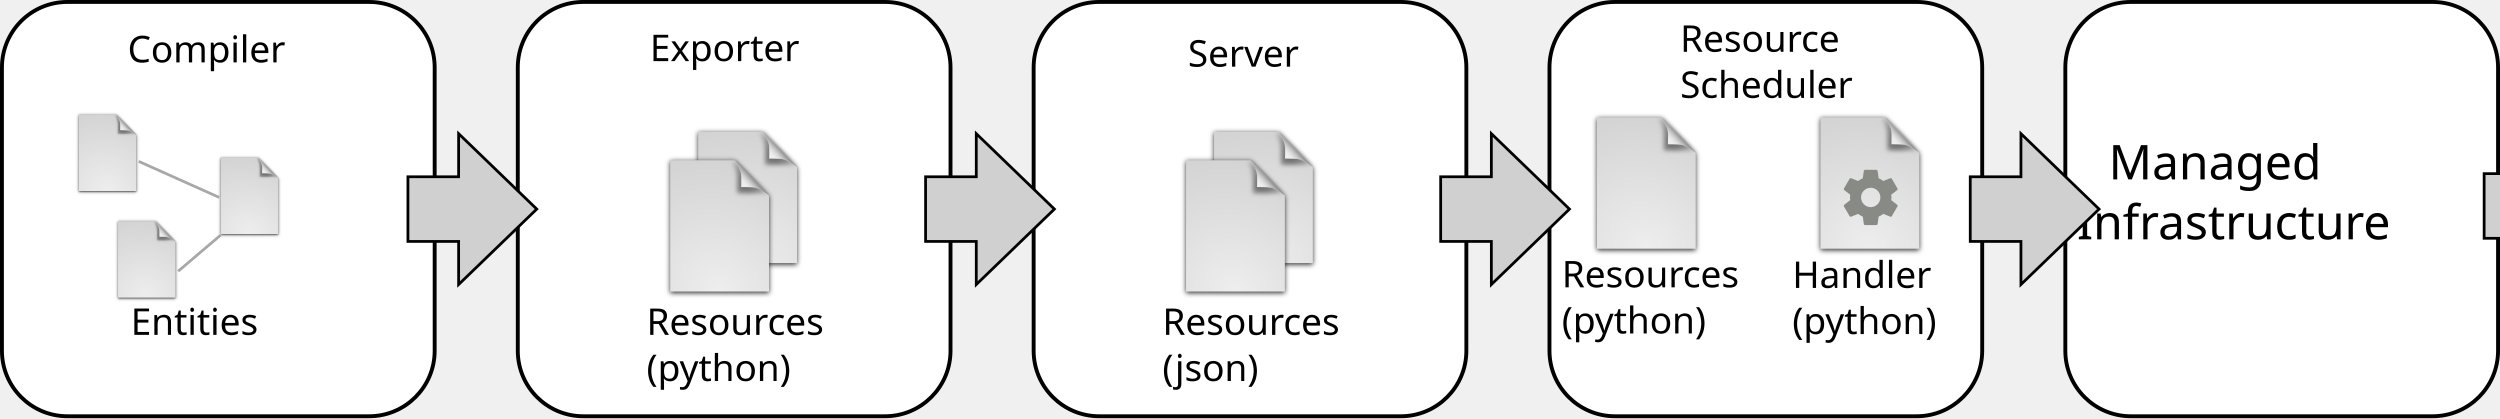
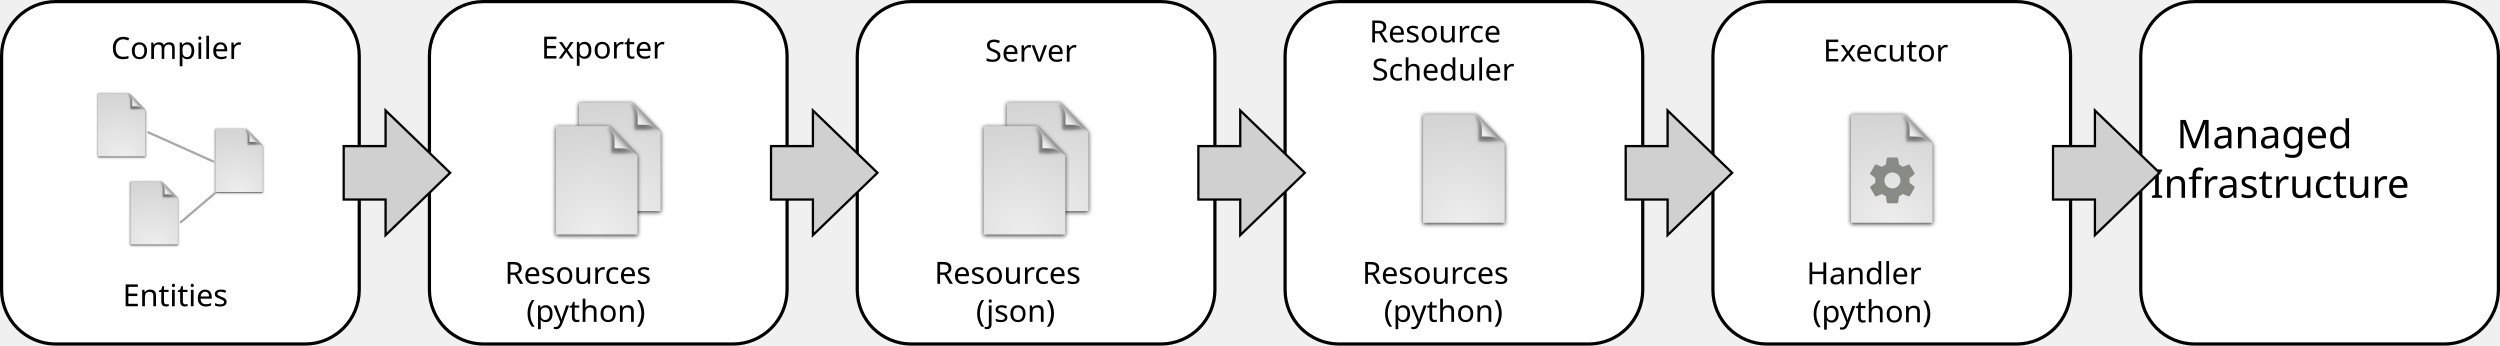
- <svg xmlns="http://www.w3.org/2000/svg" xmlns:xlink="http://www.w3.org/1999/xlink" width="239.2mm" height="40.013mm" viewBox="0 0 239.2 40.013" version="1.1" id="svg8">
-   <defs id="defs2">
-     <filter color-interpolation-filters="sRGB" id="7">
-       <feGaussianBlur stdDeviation="2.586" id="a" />
-     </filter>
-     <radialGradient cx="81.79" cy="100.32" r="44.42" id="8" xlink:href="#3" gradientUnits="userSpaceOnUse" gradientTransform="matrix(2.002605,-1.597031,1.777333,2.228695,-279.2355,23.70383)" />
+ <svg xmlns="http://www.w3.org/2000/svg" xmlns:xlink="http://www.w3.org/1999/xlink" width="288.076mm" height="39.827mm" viewBox="0 0 288.076 39.827" version="1.1" id="svg1610">
+   <defs id="defs1607">
+     <filter color-interpolation-filters="sRGB" id="7-7-1" x="-0.07" y="-0.053" width="1.14" height="1.105">
+       <feGaussianBlur stdDeviation="2.586" id="a-5-8" />
+     </filter>
+     <radialGradient cx="81.79" cy="100.32" r="44.42" id="8-3-7" xlink:href="#3" gradientUnits="userSpaceOnUse" gradientTransform="matrix(2.002605,-1.597031,1.777333,2.228695,-279.2355,23.70383)" />
    <linearGradient id="3">
      <stop id="T" stop-color="#eee" />
      <stop id="U" offset="1" stop-color="#d2d2d2" />
    </linearGradient>
-     <radialGradient cx="89.51" cy="22.254" r="18.279" id="9" xlink:href="#4" gradientUnits="userSpaceOnUse" gradientTransform="matrix(1,0,0,0.9746789,0,0.4391072)" />
+     <radialGradient cx="89.51" cy="22.254" r="18.279" id="9-2-0" xlink:href="#4" gradientUnits="userSpaceOnUse" gradientTransform="matrix(1,0,0,0.9746789,0,0.4391072)" />
    <linearGradient id="4">
      <stop id="V" />
      <stop id="W" offset="1" stop-opacity="0.536" />
    </linearGradient>
-     <filter x="-0.147" y="-0.145" width="1.294" height="1.29" color-interpolation-filters="sRGB" id="6">
-       <feGaussianBlur stdDeviation="1.819" id="Z" />
-     </filter>
-     <linearGradient x1="98.33" y1="14.793" x2="86.82" y2="25.1" id="A" xlink:href="#5" gradientUnits="userSpaceOnUse" gradientTransform="matrix(0.9671488,0,0,0.9671488,0.4562212,-0.08680339)" />
+     <filter x="-0.145" y="-0.17" width="1.29" height="1.341" color-interpolation-filters="sRGB" id="6-2-7">
+       <feGaussianBlur stdDeviation="1.819" id="Z-7-5" />
+     </filter>
+     <linearGradient xlink:href="#5" id="linearGradient1894" gradientUnits="userSpaceOnUse" gradientTransform="matrix(0.9671488,0,0,0.9671488,0.4562212,-0.08680339)" x1="98.33" y1="14.793" x2="86.82" y2="25.1" />
    <linearGradient id="5">
      <stop id="X" />
      <stop id="Y" offset="1" stop-color="#ddd" stop-opacity="0" />
    </linearGradient>
+     <filter color-interpolation-filters="sRGB" id="7-2" x="-0.07" y="-0.053" width="1.14" height="1.105">
+       <feGaussianBlur stdDeviation="2.586" id="a-8" />
+     </filter>
+     <radialGradient cx="81.79" cy="100.32" r="44.42" id="8-9" xlink:href="#3" gradientUnits="userSpaceOnUse" gradientTransform="matrix(2.002605,-1.597031,1.777333,2.228695,-279.2355,23.70383)" />
+     <radialGradient cx="89.51" cy="22.254" r="18.279" id="9-7" xlink:href="#4" gradientUnits="userSpaceOnUse" gradientTransform="matrix(1,0,0,0.9746789,0,0.4391072)" />
+     <filter x="-0.145" y="-0.17" width="1.29" height="1.341" color-interpolation-filters="sRGB" id="6-3">
+       <feGaussianBlur stdDeviation="1.819" id="Z-6" />
+     </filter>
+     <filter color-interpolation-filters="sRGB" id="7-7-1-6" x="-0.07" y="-0.053" width="1.14" height="1.105">
+       <feGaussianBlur stdDeviation="2.586" id="a-5-8-1" />
+     </filter>
+     <radialGradient cx="81.79" cy="100.32" r="44.42" id="8-3-7-5" xlink:href="#3" gradientUnits="userSpaceOnUse" gradientTransform="matrix(2.002605,-1.597031,1.777333,2.228695,-279.2355,23.70383)" />
+     <radialGradient cx="89.51" cy="22.254" r="18.279" id="9-2-0-7" xlink:href="#4" gradientUnits="userSpaceOnUse" gradientTransform="matrix(1,0,0,0.9746789,0,0.4391072)" />
+     <filter x="-0.145" y="-0.17" width="1.29" height="1.341" color-interpolation-filters="sRGB" id="6-2-7-6">
+       <feGaussianBlur stdDeviation="1.819" id="Z-7-5-9" />
+     </filter>
+     <filter color-interpolation-filters="sRGB" id="7-2-4" x="-0.07" y="-0.053" width="1.14" height="1.105">
+       <feGaussianBlur stdDeviation="2.586" id="a-8-5" />
+     </filter>
+     <radialGradient cx="81.79" cy="100.32" r="44.42" id="8-9-2" xlink:href="#3" gradientUnits="userSpaceOnUse" gradientTransform="matrix(2.002605,-1.597031,1.777333,2.228695,-279.2355,23.70383)" />
+     <radialGradient cx="89.51" cy="22.254" r="18.279" id="9-7-5" xlink:href="#4" gradientUnits="userSpaceOnUse" gradientTransform="matrix(1,0,0,0.9746789,0,0.4391072)" />
+     <filter x="-0.145" y="-0.17" width="1.29" height="1.341" color-interpolation-filters="sRGB" id="6-3-4">
+       <feGaussianBlur stdDeviation="1.819" id="Z-6-7" />
+     </filter>
    <filter color-interpolation-filters="sRGB" id="7-7" x="-0.07" y="-0.053" width="1.14" height="1.105">
      <feGaussianBlur stdDeviation="2.586" id="a-5" />
    </filter>
    <radialGradient cx="81.79" cy="100.32" r="44.42" id="8-3" xlink:href="#3" gradientUnits="userSpaceOnUse" gradientTransform="matrix(2.002605,-1.597031,1.777333,2.228695,-279.2355,23.70383)" />
    <radialGradient cx="89.51" cy="22.254" r="18.279" id="9-2" xlink:href="#4" gradientUnits="userSpaceOnUse" gradientTransform="matrix(1,0,0,0.9746789,0,0.4391072)" />
    <filter x="-0.145" y="-0.17" width="1.29" height="1.341" color-interpolation-filters="sRGB" id="6-2">
      <feGaussianBlur stdDeviation="1.819" id="Z-7" />
    </filter>
-     <linearGradient xlink:href="#5" id="linearGradient1734" gradientUnits="userSpaceOnUse" gradientTransform="matrix(0.9671488,0,0,0.9671488,0.4562212,-0.08680339)" x1="98.33" y1="14.793" x2="86.82" y2="25.1" />
-     <filter color-interpolation-filters="sRGB" id="7-7-1" x="-0.07" y="-0.053" width="1.14" height="1.105">
-       <feGaussianBlur stdDeviation="2.586" id="a-5-8" />
-     </filter>
-     <radialGradient cx="81.79" cy="100.32" r="44.42" id="8-3-7" xlink:href="#3" gradientUnits="userSpaceOnUse" gradientTransform="matrix(2.002605,-1.597031,1.777333,2.228695,-279.2355,23.70383)" />
-     <radialGradient cx="89.51" cy="22.254" r="18.279" id="9-2-0" xlink:href="#4" gradientUnits="userSpaceOnUse" gradientTransform="matrix(1,0,0,0.9746789,0,0.4391072)" />
-     <filter x="-0.145" y="-0.17" width="1.29" height="1.341" color-interpolation-filters="sRGB" id="6-2-7">
-       <feGaussianBlur stdDeviation="1.819" id="Z-7-5" />
-     </filter>
-     <filter color-interpolation-filters="sRGB" id="7-2" x="-0.07" y="-0.053" width="1.14" height="1.105">
-       <feGaussianBlur stdDeviation="2.586" id="a-8" />
-     </filter>
-     <radialGradient cx="81.79" cy="100.32" r="44.42" id="8-9" xlink:href="#3" gradientUnits="userSpaceOnUse" gradientTransform="matrix(2.002605,-1.597031,1.777333,2.228695,-279.2355,23.70383)" />
-     <radialGradient cx="89.51" cy="22.254" r="18.279" id="9-7" xlink:href="#4" gradientUnits="userSpaceOnUse" gradientTransform="matrix(1,0,0,0.9746789,0,0.4391072)" />
-     <filter x="-0.145" y="-0.17" width="1.29" height="1.341" color-interpolation-filters="sRGB" id="6-3">
-       <feGaussianBlur stdDeviation="1.819" id="Z-6" />
-     </filter>
-     <linearGradient xlink:href="#5" id="linearGradient1894" gradientUnits="userSpaceOnUse" gradientTransform="matrix(0.9671488,0,0,0.9671488,0.4562212,-0.08680339)" x1="98.33" y1="14.793" x2="86.82" y2="25.1" />
-     <linearGradient xlink:href="#5" id="linearGradient1896" gradientUnits="userSpaceOnUse" gradientTransform="matrix(0.9671488,0,0,0.9671488,0.4562212,-0.08680339)" x1="98.33" y1="14.793" x2="86.82" y2="25.1" />
-     <filter color-interpolation-filters="sRGB" id="7-7-1-6" x="-0.07" y="-0.053" width="1.14" height="1.105">
-       <feGaussianBlur stdDeviation="2.586" id="a-5-8-1" />
-     </filter>
-     <radialGradient cx="81.79" cy="100.32" r="44.42" id="8-3-7-5" xlink:href="#3" gradientUnits="userSpaceOnUse" gradientTransform="matrix(2.002605,-1.597031,1.777333,2.228695,-279.2355,23.70383)" />
-     <radialGradient cx="89.51" cy="22.254" r="18.279" id="9-2-0-7" xlink:href="#4" gradientUnits="userSpaceOnUse" gradientTransform="matrix(1,0,0,0.9746789,0,0.4391072)" />
-     <filter x="-0.145" y="-0.17" width="1.29" height="1.341" color-interpolation-filters="sRGB" id="6-2-7-6">
-       <feGaussianBlur stdDeviation="1.819" id="Z-7-5-9" />
-     </filter>
-     <filter color-interpolation-filters="sRGB" id="7-2-4" x="-0.07" y="-0.053" width="1.14" height="1.105">
-       <feGaussianBlur stdDeviation="2.586" id="a-8-5" />
-     </filter>
-     <radialGradient cx="81.79" cy="100.32" r="44.42" id="8-9-2" xlink:href="#3" gradientUnits="userSpaceOnUse" gradientTransform="matrix(2.002605,-1.597031,1.777333,2.228695,-279.2355,23.70383)" />
-     <radialGradient cx="89.51" cy="22.254" r="18.279" id="9-7-5" xlink:href="#4" gradientUnits="userSpaceOnUse" gradientTransform="matrix(1,0,0,0.9746789,0,0.4391072)" />
-     <filter x="-0.145" y="-0.17" width="1.29" height="1.341" color-interpolation-filters="sRGB" id="6-3-4">
-       <feGaussianBlur stdDeviation="1.819" id="Z-6-7" />
-     </filter>
-     <linearGradient xlink:href="#5" id="linearGradient2072" gradientUnits="userSpaceOnUse" gradientTransform="matrix(0.9671488,0,0,0.9671488,0.4562212,-0.08680339)" x1="98.33" y1="14.793" x2="86.82" y2="25.1" />
-     <linearGradient xlink:href="#5" id="linearGradient2074" gradientUnits="userSpaceOnUse" gradientTransform="matrix(0.9671488,0,0,0.9671488,0.4562212,-0.08680339)" x1="98.33" y1="14.793" x2="86.82" y2="25.1" />
    <filter color-interpolation-filters="sRGB" id="7-7-9" x="-0.07" y="-0.053" width="1.14" height="1.105">
      <feGaussianBlur stdDeviation="2.586" id="a-5-2" />
    </filter>
    <radialGradient cx="81.79" cy="100.32" r="44.42" id="8-3-6" xlink:href="#3" gradientUnits="userSpaceOnUse" gradientTransform="matrix(2.002605,-1.597031,1.777333,2.228695,-279.2355,23.70383)" />
    <radialGradient cx="89.51" cy="22.254" r="18.279" id="9-2-9" xlink:href="#4" gradientUnits="userSpaceOnUse" gradientTransform="matrix(1,0,0,0.9746789,0,0.4391072)" />
    <filter x="-0.145" y="-0.17" width="1.29" height="1.341" color-interpolation-filters="sRGB" id="6-2-4">
      <feGaussianBlur stdDeviation="1.819" id="Z-7-8" />
    </filter>
    <filter color-interpolation-filters="sRGB" id="7-7-10" x="-0.07" y="-0.053" width="1.14" height="1.105">
      <feGaussianBlur stdDeviation="2.586" id="a-5-6" />
    </filter>
    <radialGradient cx="81.79" cy="100.32" r="44.42" id="8-3-1" xlink:href="#3" gradientUnits="userSpaceOnUse" gradientTransform="matrix(2.002605,-1.597031,1.777333,2.228695,-279.2355,23.70383)" />
    <radialGradient cx="89.51" cy="22.254" r="18.279" id="9-2-4" xlink:href="#4" gradientUnits="userSpaceOnUse" gradientTransform="matrix(1,0,0,0.9746789,0,0.4391072)" />
    <filter x="-0.145" y="-0.17" width="1.29" height="1.341" color-interpolation-filters="sRGB" id="6-2-9">
      <feGaussianBlur stdDeviation="1.819" id="Z-7-1" />
    </filter>
-     <linearGradient xlink:href="#5" id="linearGradient2212" gradientUnits="userSpaceOnUse" gradientTransform="matrix(0.9671488,0,0,0.9671488,0.4562212,-0.08680339)" x1="98.33" y1="14.793" x2="86.82" y2="25.1" />
    <filter color-interpolation-filters="sRGB" id="7-2-4-6" x="-0.07" y="-0.053" width="1.14" height="1.105">
      <feGaussianBlur stdDeviation="2.586" id="a-8-5-5" />
    </filter>
    <radialGradient cx="81.79" cy="100.32" r="44.42" id="8-9-2-6" xlink:href="#3" gradientUnits="userSpaceOnUse" gradientTransform="matrix(2.002605,-1.597031,1.777333,2.228695,-279.2355,23.70383)" />
    <radialGradient cx="89.51" cy="22.254" r="18.279" id="9-7-5-4" xlink:href="#4" gradientUnits="userSpaceOnUse" gradientTransform="matrix(1,0,0,0.9746789,0,0.4391072)" />
    <filter x="-0.145" y="-0.17" width="1.29" height="1.341" color-interpolation-filters="sRGB" id="6-3-4-2">
      <feGaussianBlur stdDeviation="1.819" id="Z-6-7-9" />
    </filter>
-     <linearGradient xlink:href="#5" id="linearGradient2340" gradientUnits="userSpaceOnUse" gradientTransform="matrix(0.9671488,0,0,0.9671488,0.4562212,-0.08680339)" x1="98.33" y1="14.793" x2="86.82" y2="25.1" />
    <filter color-interpolation-filters="sRGB" id="7-2-4-6-5" x="-0.07" y="-0.053" width="1.14" height="1.105">
      <feGaussianBlur stdDeviation="2.586" id="a-8-5-5-6" />
    </filter>
    <radialGradient cx="81.79" cy="100.32" r="44.42" id="8-9-2-6-1" xlink:href="#3" gradientUnits="userSpaceOnUse" gradientTransform="matrix(2.002605,-1.597031,1.777333,2.228695,-279.2355,23.70383)" />
    <radialGradient cx="89.51" cy="22.254" r="18.279" id="9-7-5-4-9" xlink:href="#4" gradientUnits="userSpaceOnUse" gradientTransform="matrix(1,0,0,0.9746789,0,0.4391072)" />
    <filter x="-0.145" y="-0.17" width="1.29" height="1.341" color-interpolation-filters="sRGB" id="6-3-4-2-8">
      <feGaussianBlur stdDeviation="1.819" id="Z-6-7-9-1" />
    </filter>
-     <linearGradient xlink:href="#5" id="linearGradient2454" gradientUnits="userSpaceOnUse" gradientTransform="matrix(0.9671488,0,0,0.9671488,0.4562212,-0.08680339)" x1="98.33" y1="14.793" x2="86.82" y2="25.1" />
+     <linearGradient xlink:href="#5" id="linearGradient2284" gradientUnits="userSpaceOnUse" gradientTransform="matrix(0.9671488,0,0,0.9671488,0.4562212,-0.08680339)" x1="98.33" y1="14.793" x2="86.82" y2="25.1" />
+     <linearGradient xlink:href="#5" id="linearGradient2286" gradientUnits="userSpaceOnUse" gradientTransform="matrix(0.9671488,0,0,0.9671488,0.4562212,-0.08680339)" x1="98.33" y1="14.793" x2="86.82" y2="25.1" />
+     <linearGradient xlink:href="#5" id="linearGradient2288" gradientUnits="userSpaceOnUse" gradientTransform="matrix(0.9671488,0,0,0.9671488,0.4562212,-0.08680339)" x1="98.33" y1="14.793" x2="86.82" y2="25.1" />
+     <linearGradient xlink:href="#5" id="linearGradient2290" gradientUnits="userSpaceOnUse" gradientTransform="matrix(0.9671488,0,0,0.9671488,0.4562212,-0.08680339)" x1="98.33" y1="14.793" x2="86.82" y2="25.1" />
+     <linearGradient xlink:href="#5" id="linearGradient2292" gradientUnits="userSpaceOnUse" gradientTransform="matrix(0.9671488,0,0,0.9671488,0.4562212,-0.08680339)" x1="98.33" y1="14.793" x2="86.82" y2="25.1" />
+     <linearGradient xlink:href="#5" id="linearGradient2294" gradientUnits="userSpaceOnUse" gradientTransform="matrix(0.9671488,0,0,0.9671488,0.4562212,-0.08680339)" x1="98.33" y1="14.793" x2="86.82" y2="25.1" />
+     <linearGradient xlink:href="#5" id="linearGradient2296" gradientUnits="userSpaceOnUse" gradientTransform="matrix(0.9671488,0,0,0.9671488,0.4562212,-0.08680339)" x1="98.33" y1="14.793" x2="86.82" y2="25.1" />
+     <linearGradient xlink:href="#5" id="linearGradient2298" gradientUnits="userSpaceOnUse" gradientTransform="matrix(0.9671488,0,0,0.9671488,0.4562212,-0.08680339)" x1="98.33" y1="14.793" x2="86.82" y2="25.1" />
  </defs>
-   <g id="layer1" transform="translate(-14.94629,-47.05059)">
-     <g id="g2561" transform="translate(0.1530914,-0.3924408)">
-       <rect style="fill:#ffffff;stroke:#000000;stroke-width:0.372;stroke-miterlimit:3.8" id="rect835-1" width="41.403" height="39.641" x="64.335" y="47.629" ry="6.265" />
-       <g transform="matrix(0.1100408,0,0,0.1100408,79.40706,59.77427)" id="1-3-2">
+   <g id="layer1" transform="translate(42.3737,-150.6614)">
+     <rect style="fill:#ffffff;stroke:#000000;stroke-width:0.37;stroke-miterlimit:3.8" id="rect835-1" width="41.211" height="39.457" x="7.11" y="150.846" ry="6.236" />
+     <text xml:space="preserve" style="font-style:normal;font-weight:normal;font-size:3.511px;line-height:1.25;font-family:sans-serif;letter-spacing:0px;word-spacing:0px;fill:#000000;fill-opacity:1;stroke:none;stroke-width:0.263" x="19.994" y="157.4" id="text839-7">
+       <tspan id="tspan837-8" x="19.994" y="157.4" style="stroke-width:0.263">Exporter</tspan>
+     </text>
+     <g id="g15186" transform="translate(0.05054513,-0.7337224)">
+       <g transform="matrix(0.1095304,0,0,0.1095304,22.11222,162.9355)" id="1-3-2">
        <path d="M 20.094,4.119 V 122.118 H 108.938 V 35.962 l -0.594,-0.625 c 0.21,0.144 0.417,0.302 0.625,0.438 L 78.094,4.15 c 0.057,0.08 0.1,0.17 0.156,0.25 L 78,4.119 Z" transform="matrix(0.9671488,0,0,0.9712615,0.4562212,-0.6145683)" id="J-6-9" opacity="0.809" filter="url(#7)" style="filter:url(#7-7-1)" />
        <path d="M 19.89,2.543 V 116.666 H 105.815 V 33.34 L 75.894,2.543 Z" id="K-0-3" fill="url(#8)" style="fill:url(#8-3-7)" />
        <path d="m 81.698,28.31 0.135,-8.351 C 81.901,13.359 80.956,8.411 77.786,3.947 L 80.362,3.916 107.863,29.531 c -4.068,-2.645 -9.621,-0.791 -16.862,-1.026 z" transform="matrix(1.016085,0,0,1.112241,-4.924697,-0.3452414)" id="L-6-1" opacity="0.505" fill="url(#9)" filter="url(#6)" style="fill:url(#9-2-0);filter:url(#6-2-7)" />
        <path d="m 81.616,25.812 0.131,-8.077 C 81.812,11.353 79.055,6.899 75.989,2.582 L 105.856,33.17 c -3.934,-2.558 -8.24,-6.943 -15.243,-7.169 z" id="M-2-9" fill="#eeeeee" />
-         <path d="m 81.616,25.812 0.131,-8.077 C 81.812,11.353 79.055,6.899 75.989,2.582 L 105.856,33.17 c -3.934,-2.558 -8.24,-6.943 -15.243,-7.169 z" id="N-6-4" fill="url(#A)" style="fill:url(#linearGradient1894)" />
-       </g>
-       <text xml:space="preserve" style="font-style:normal;font-weight:normal;font-size:3.528px;line-height:1.25;font-family:sans-serif;letter-spacing:0px;word-spacing:0px;fill:#000000;fill-opacity:1;stroke:none;stroke-width:0.265" x="76.978" y="53.288" id="text839-7">
-         <tspan id="tspan837-8" x="76.978" y="53.288" style="stroke-width:0.265">Exporter</tspan>
-       </text>
-       <g transform="matrix(0.1100408,0,0,0.1100408,76.72898,62.49632)" id="1-4">
+         <path d="m 81.616,25.812 0.131,-8.077 C 81.812,11.353 79.055,6.899 75.989,2.582 L 105.856,33.17 c -3.934,-2.558 -8.24,-6.943 -15.243,-7.169 z" id="N-6-4" fill="url(#A)" style="fill:url(#linearGradient2284)" />
+       </g>
+       <g transform="matrix(0.1095304,0,0,0.1095304,19.44657,165.6449)" id="1-4">
        <path d="M 20.094,4.119 V 122.118 H 108.938 V 35.962 l -0.594,-0.625 c 0.21,0.144 0.417,0.302 0.625,0.438 L 78.094,4.15 c 0.057,0.08 0.1,0.17 0.156,0.25 L 78,4.119 Z" transform="matrix(0.9671488,0,0,0.9712615,0.4562212,-0.6145683)" id="J-5" opacity="0.809" filter="url(#7)" style="filter:url(#7-2)" />
        <path d="M 19.89,2.543 V 116.666 H 105.815 V 33.34 L 75.894,2.543 Z" id="K-03" fill="url(#8)" style="fill:url(#8-9)" />
        <path d="m 81.698,28.31 0.135,-8.351 C 81.901,13.359 80.956,8.411 77.786,3.947 L 80.362,3.916 107.863,29.531 c -4.068,-2.645 -9.621,-0.791 -16.862,-1.026 z" transform="matrix(1.016085,0,0,1.112241,-4.924697,-0.3452414)" id="L-61" opacity="0.505" fill="url(#9)" filter="url(#6)" style="fill:url(#9-7);filter:url(#6-3)" />
        <path d="m 81.616,25.812 0.131,-8.077 C 81.812,11.353 79.055,6.899 75.989,2.582 L 105.856,33.17 c -3.934,-2.558 -8.24,-6.943 -15.243,-7.169 z" id="M-0" fill="#eeeeee" />
-         <path d="m 81.616,25.812 0.131,-8.077 C 81.812,11.353 79.055,6.899 75.989,2.582 L 105.856,33.17 c -3.934,-2.558 -8.24,-6.943 -15.243,-7.169 z" id="N-63" fill="url(#A)" style="fill:url(#linearGradient1896)" />
-       </g>
-       <text xml:space="preserve" style="font-style:normal;font-weight:normal;font-size:3.528px;line-height:1.25;font-family:sans-serif;letter-spacing:0px;word-spacing:0px;fill:#000000;fill-opacity:1;stroke:none;stroke-width:0.265" x="76.661" y="79.486" id="text839-3-2">
-         <tspan id="tspan837-6-0" x="76.661" y="79.486" style="stroke-width:0.265">Resources</tspan>
-         <tspan x="76.661" y="83.896" style="stroke-width:0.265" id="tspan1915">(python)</tspan>
-       </text>
-     </g>
-     <g id="g2581" transform="translate(-0.04041258,0.1545906)">
-       <rect style="fill:#ffffff;stroke:#000000;stroke-width:0.372;stroke-miterlimit:3.8" id="rect835-1-4" width="41.403" height="39.641" x="113.885" y="47.082" ry="6.265" />
-       <g transform="matrix(0.1100408,0,0,0.1100408,128.9567,59.22724)" id="1-3-2-4">
+         <path d="m 81.616,25.812 0.131,-8.077 C 81.812,11.353 79.055,6.899 75.989,2.582 L 105.856,33.17 c -3.934,-2.558 -8.24,-6.943 -15.243,-7.169 z" id="N-63" fill="url(#A)" style="fill:url(#linearGradient2286)" />
+       </g>
+     </g>
+     <text xml:space="preserve" style="font-style:normal;font-weight:normal;font-size:3.511px;line-height:1.25;font-family:sans-serif;text-align:center;letter-spacing:0px;word-spacing:0px;text-anchor:middle;fill:#000000;fill-opacity:1;stroke:none;stroke-width:0.263" x="27.414" y="183.361" id="text839-3-2">
+       <tspan id="tspan837-6-0" x="27.414" y="183.361" style="text-align:center;text-anchor:middle;stroke-width:0.263">Resources</tspan>
+       <tspan x="27.414" y="187.75" style="text-align:center;text-anchor:middle;stroke-width:0.263" id="tspan1915">(python)</tspan>
+     </text>
+     <rect style="fill:#ffffff;stroke:#000000;stroke-width:0.37;stroke-miterlimit:3.8" id="rect835-1-4" width="41.211" height="39.457" x="56.409" y="150.846" ry="6.236" />
+     <text xml:space="preserve" style="font-style:normal;font-weight:normal;font-size:3.511px;line-height:1.25;font-family:sans-serif;letter-spacing:0px;word-spacing:0px;fill:#000000;fill-opacity:1;stroke:none;stroke-width:0.263" x="71.142" y="157.763" id="text839-7-8">
+       <tspan id="tspan837-8-8" x="71.142" y="157.763" style="stroke-width:0.263">Server</tspan>
+     </text>
+     <g id="g15200" transform="translate(0.05054445,-0.7337224)">
+       <g transform="matrix(0.1095304,0,0,0.1095304,71.41123,162.9355)" id="1-3-2-4">
        <path d="M 20.094,4.119 V 122.118 H 108.938 V 35.962 l -0.594,-0.625 c 0.21,0.144 0.417,0.302 0.625,0.438 L 78.094,4.15 c 0.057,0.08 0.1,0.17 0.156,0.25 L 78,4.119 Z" transform="matrix(0.9671488,0,0,0.9712615,0.4562212,-0.6145683)" id="J-6-9-3" opacity="0.809" filter="url(#7)" style="filter:url(#7-7-1-6)" />
        <path d="M 19.89,2.543 V 116.666 H 105.815 V 33.34 L 75.894,2.543 Z" id="K-0-3-0" fill="url(#8)" style="fill:url(#8-3-7-5)" />
        <path d="m 81.698,28.31 0.135,-8.351 C 81.901,13.359 80.956,8.411 77.786,3.947 L 80.362,3.916 107.863,29.531 c -4.068,-2.645 -9.621,-0.791 -16.862,-1.026 z" transform="matrix(1.016085,0,0,1.112241,-4.924697,-0.3452414)" id="L-6-1-7" opacity="0.505" fill="url(#9)" filter="url(#6)" style="fill:url(#9-2-0-7);filter:url(#6-2-7-6)" />
        <path d="m 81.616,25.812 0.131,-8.077 C 81.812,11.353 79.055,6.899 75.989,2.582 L 105.856,33.17 c -3.934,-2.558 -8.24,-6.943 -15.243,-7.169 z" id="M-2-9-8" fill="#eeeeee" />
-         <path d="m 81.616,25.812 0.131,-8.077 C 81.812,11.353 79.055,6.899 75.989,2.582 L 105.856,33.17 c -3.934,-2.558 -8.24,-6.943 -15.243,-7.169 z" id="N-6-4-6" fill="url(#A)" style="fill:url(#linearGradient2072)" />
-       </g>
-       <text xml:space="preserve" style="font-style:normal;font-weight:normal;font-size:3.528px;line-height:1.25;font-family:sans-serif;letter-spacing:0px;word-spacing:0px;fill:#000000;fill-opacity:1;stroke:none;stroke-width:0.265" x="128.644" y="53.27" id="text839-7-8">
-         <tspan id="tspan837-8-8" x="128.644" y="53.27" style="stroke-width:0.265">Server</tspan>
-       </text>
-       <g transform="matrix(0.1100408,0,0,0.1100408,126.2787,61.9493)" id="1-4-4">
+         <path d="m 81.616,25.812 0.131,-8.077 C 81.812,11.353 79.055,6.899 75.989,2.582 L 105.856,33.17 c -3.934,-2.558 -8.24,-6.943 -15.243,-7.169 z" id="N-6-4-6" fill="url(#A)" style="fill:url(#linearGradient2288)" />
+       </g>
+       <g transform="matrix(0.1095304,0,0,0.1095304,68.74558,165.6449)" id="1-4-4">
        <path d="M 20.094,4.119 V 122.118 H 108.938 V 35.962 l -0.594,-0.625 c 0.21,0.144 0.417,0.302 0.625,0.438 L 78.094,4.15 c 0.057,0.08 0.1,0.17 0.156,0.25 L 78,4.119 Z" transform="matrix(0.9671488,0,0,0.9712615,0.4562212,-0.6145683)" id="J-5-3" opacity="0.809" filter="url(#7)" style="filter:url(#7-2-4)" />
        <path d="M 19.89,2.543 V 116.666 H 105.815 V 33.34 L 75.894,2.543 Z" id="K-03-1" fill="url(#8)" style="fill:url(#8-9-2)" />
        <path d="m 81.698,28.31 0.135,-8.351 C 81.901,13.359 80.956,8.411 77.786,3.947 L 80.362,3.916 107.863,29.531 c -4.068,-2.645 -9.621,-0.791 -16.862,-1.026 z" transform="matrix(1.016085,0,0,1.112241,-4.924697,-0.3452414)" id="L-61-4" opacity="0.505" fill="url(#9)" filter="url(#6)" style="fill:url(#9-7-5);filter:url(#6-3-4)" />
        <path d="m 81.616,25.812 0.131,-8.077 C 81.812,11.353 79.055,6.899 75.989,2.582 L 105.856,33.17 c -3.934,-2.558 -8.24,-6.943 -15.243,-7.169 z" id="M-0-9" fill="#eeeeee" />
-         <path d="m 81.616,25.812 0.131,-8.077 C 81.812,11.353 79.055,6.899 75.989,2.582 L 105.856,33.17 c -3.934,-2.558 -8.24,-6.943 -15.243,-7.169 z" id="N-63-2" fill="url(#A)" style="fill:url(#linearGradient2074)" />
-       </g>
-       <text xml:space="preserve" style="font-style:normal;font-weight:normal;font-size:3.528px;line-height:1.25;font-family:sans-serif;letter-spacing:0px;word-spacing:0px;fill:#000000;fill-opacity:1;stroke:none;stroke-width:0.265" x="126.21" y="78.939" id="text839-3-2-0">
-         <tspan id="tspan837-6-0-6" x="126.21" y="78.939" style="stroke-width:0.265">Resources</tspan>
-         <tspan x="126.21" y="83.349" style="stroke-width:0.265" id="tspan1915-8">(json)</tspan>
-       </text>
-     </g>
-     <g id="g2541" transform="translate(0,-0.7383919)">
-       <rect style="fill:#ffffff;stroke:#000000;stroke-width:0.372;stroke-miterlimit:3.8" id="rect835" width="41.403" height="39.641" x="15.132" y="47.975" ry="6.265" />
-       <g transform="matrix(0.06409717,0,0,0.06409717,21.21138,58.592)" id="1-3">
+         <path d="m 81.616,25.812 0.131,-8.077 C 81.812,11.353 79.055,6.899 75.989,2.582 L 105.856,33.17 c -3.934,-2.558 -8.24,-6.943 -15.243,-7.169 z" id="N-63-2" fill="url(#A)" style="fill:url(#linearGradient2290)" />
+       </g>
+     </g>
+     <text xml:space="preserve" style="font-style:normal;font-weight:normal;font-size:3.511px;line-height:1.25;font-family:sans-serif;letter-spacing:0px;word-spacing:0px;fill:#000000;fill-opacity:1;stroke:none;stroke-width:0.263" x="76.928" y="183.361" id="text839-3-2-0">
+       <tspan id="tspan837-6-0-6" x="76.928" y="183.361" style="text-align:center;text-anchor:middle;stroke-width:0.263">Resources</tspan>
+       <tspan x="76.928" y="187.75" style="text-align:center;text-anchor:middle;stroke-width:0.263" id="tspan1915-8">(json)</tspan>
+     </text>
+     <rect style="fill:#ffffff;stroke:#000000;stroke-width:0.37;stroke-miterlimit:3.8" id="rect835" width="41.211" height="39.457" x="-42.189" y="150.846" ry="6.236" />
+     <text xml:space="preserve" style="font-style:normal;font-weight:normal;font-size:3.511px;line-height:1.25;font-family:sans-serif;letter-spacing:0px;word-spacing:0px;fill:#000000;fill-opacity:1;stroke:none;stroke-width:0.263" x="-29.584" y="157.454" id="text839">
+       <tspan id="tspan837" x="-29.584" y="157.454" style="stroke-width:0.263">Compiler</tspan>
+     </text>
+     <text xml:space="preserve" style="font-style:normal;font-weight:normal;font-size:3.511px;line-height:1.25;font-family:sans-serif;letter-spacing:0px;word-spacing:0px;fill:#000000;fill-opacity:1;stroke:none;stroke-width:0.263" x="-28.239" y="185.95" id="text839-3">
+       <tspan id="tspan837-6" x="-28.239" y="185.95" style="stroke-width:0.263">Entities</tspan>
+     </text>
+     <g id="g15172" transform="translate(3.785237,0.05137083)">
+       <g transform="matrix(0.06379987,0,0,0.06379987,-36.13767,161.2056)" id="1-3">
        <path d="M 20.094,4.119 V 122.118 H 108.938 V 35.962 l -0.594,-0.625 c 0.21,0.144 0.417,0.302 0.625,0.438 L 78.094,4.15 c 0.057,0.08 0.1,0.17 0.156,0.25 L 78,4.119 Z" transform="matrix(0.9671488,0,0,0.9712615,0.4562212,-0.6145683)" id="J-6" opacity="0.809" filter="url(#7)" style="filter:url(#7-7)" />
        <path d="M 19.89,2.543 V 116.666 H 105.815 V 33.34 L 75.894,2.543 Z" id="K-0" fill="url(#8)" style="fill:url(#8-3)" />
        <path d="m 81.698,28.31 0.135,-8.351 C 81.901,13.359 80.956,8.411 77.786,3.947 L 80.362,3.916 107.863,29.531 c -4.068,-2.645 -9.621,-0.791 -16.862,-1.026 z" transform="matrix(1.016085,0,0,1.112241,-4.924697,-0.3452414)" id="L-6" opacity="0.505" fill="url(#9)" filter="url(#6)" style="fill:url(#9-2);filter:url(#6-2)" />
        <path d="m 81.616,25.812 0.131,-8.077 C 81.812,11.353 79.055,6.899 75.989,2.582 L 105.856,33.17 c -3.934,-2.558 -8.24,-6.943 -15.243,-7.169 z" id="M-2" fill="#eeeeee" />
-         <path d="m 81.616,25.812 0.131,-8.077 C 81.812,11.353 79.055,6.899 75.989,2.582 L 105.856,33.17 c -3.934,-2.558 -8.24,-6.943 -15.243,-7.169 z" id="N-6" fill="url(#A)" style="fill:url(#linearGradient1734)" />
-       </g>
-       <text xml:space="preserve" style="font-style:normal;font-weight:normal;font-size:3.528px;line-height:1.25;font-family:sans-serif;letter-spacing:0px;word-spacing:0px;fill:#000000;fill-opacity:1;stroke:none;stroke-width:0.265" x="27.157" y="53.76" id="text839">
-         <tspan id="tspan837" x="27.157" y="53.76" style="stroke-width:0.265">Compiler</tspan>
-       </text>
-       <text xml:space="preserve" style="font-style:normal;font-weight:normal;font-size:3.528px;line-height:1.25;font-family:sans-serif;letter-spacing:0px;word-spacing:0px;fill:#000000;fill-opacity:1;stroke:none;stroke-width:0.265" x="27.458" y="79.832" id="text839-3">
-         <tspan id="tspan837-6" x="27.458" y="79.832" style="stroke-width:0.265">Entities</tspan>
-       </text>
-       <g transform="matrix(0.06409717,0,0,0.06409717,34.79103,62.7128)" id="1-3-7">
+         <path d="m 81.616,25.812 0.131,-8.077 C 81.812,11.353 79.055,6.899 75.989,2.582 L 105.856,33.17 c -3.934,-2.558 -8.24,-6.943 -15.243,-7.169 z" id="N-6" fill="url(#A)" style="fill:url(#linearGradient2292)" />
+       </g>
+       <g transform="matrix(0.06379987,0,0,0.06379987,-22.621,165.3073)" id="1-3-7">
        <path d="M 20.094,4.119 V 122.118 H 108.938 V 35.962 l -0.594,-0.625 c 0.21,0.144 0.417,0.302 0.625,0.438 L 78.094,4.15 c 0.057,0.08 0.1,0.17 0.156,0.25 L 78,4.119 Z" transform="matrix(0.9671488,0,0,0.9712615,0.4562212,-0.6145683)" id="J-6-2" opacity="0.809" filter="url(#7)" style="filter:url(#7-7-9)" />
        <path d="M 19.89,2.543 V 116.666 H 105.815 V 33.34 L 75.894,2.543 Z" id="K-0-7" fill="url(#8)" style="fill:url(#8-3-6)" />
        <path d="m 81.698,28.31 0.135,-8.351 C 81.901,13.359 80.956,8.411 77.786,3.947 L 80.362,3.916 107.863,29.531 c -4.068,-2.645 -9.621,-0.791 -16.862,-1.026 z" transform="matrix(1.016085,0,0,1.112241,-4.924697,-0.3452414)" id="L-6-2" opacity="0.505" fill="url(#9)" filter="url(#6)" style="fill:url(#9-2-9);filter:url(#6-2-4)" />
        <path d="m 81.616,25.812 0.131,-8.077 C 81.812,11.353 79.055,6.899 75.989,2.582 L 105.856,33.17 c -3.934,-2.558 -8.24,-6.943 -15.243,-7.169 z" id="M-2-2" fill="#eeeeee" />
-         <path d="m 81.616,25.812 0.131,-8.077 C 81.812,11.353 79.055,6.899 75.989,2.582 L 105.856,33.17 c -3.934,-2.558 -8.24,-6.943 -15.243,-7.169 z" id="N-6-6" fill="url(#A)" style="fill:url(#A)" />
-       </g>
-       <g transform="matrix(0.06409717,0,0,0.06409717,24.9626,68.78905)" id="1-3-1">
+         <path d="m 81.616,25.812 0.131,-8.077 C 81.812,11.353 79.055,6.899 75.989,2.582 L 105.856,33.17 c -3.934,-2.558 -8.24,-6.943 -15.243,-7.169 z" id="N-6-6" fill="url(#A)" style="fill:url(#linearGradient2294)" />
+       </g>
+       <g transform="matrix(0.06379987,0,0,0.06379987,-32.40384,171.3554)" id="1-3-1">
        <path d="M 20.094,4.119 V 122.118 H 108.938 V 35.962 l -0.594,-0.625 c 0.21,0.144 0.417,0.302 0.625,0.438 L 78.094,4.15 c 0.057,0.08 0.1,0.17 0.156,0.25 L 78,4.119 Z" transform="matrix(0.9671488,0,0,0.9712615,0.4562212,-0.6145683)" id="J-6-1" opacity="0.809" filter="url(#7)" style="filter:url(#7-7-10)" />
        <path d="M 19.89,2.543 V 116.666 H 105.815 V 33.34 L 75.894,2.543 Z" id="K-0-5" fill="url(#8)" style="fill:url(#8-3-1)" />
        <path d="m 81.698,28.31 0.135,-8.351 C 81.901,13.359 80.956,8.411 77.786,3.947 L 80.362,3.916 107.863,29.531 c -4.068,-2.645 -9.621,-0.791 -16.862,-1.026 z" transform="matrix(1.016085,0,0,1.112241,-4.924697,-0.3452414)" id="L-6-9" opacity="0.505" fill="url(#9)" filter="url(#6)" style="fill:url(#9-2-4);filter:url(#6-2-9)" />
        <path d="m 81.616,25.812 0.131,-8.077 C 81.812,11.353 79.055,6.899 75.989,2.582 L 105.856,33.17 c -3.934,-2.558 -8.24,-6.943 -15.243,-7.169 z" id="M-2-7" fill="#eeeeee" />
-         <path d="m 81.616,25.812 0.131,-8.077 C 81.812,11.353 79.055,6.899 75.989,2.582 L 105.856,33.17 c -3.934,-2.558 -8.24,-6.943 -15.243,-7.169 z" id="N-6-7" fill="url(#A)" style="fill:url(#linearGradient2212)" />
-       </g>
-       <path style="fill:#cccccc;stroke:#a8a8a8;stroke-width:0.265px;stroke-linecap:butt;stroke-linejoin:miter;stroke-opacity:1" d="m 28.221,63.231 7.701,3.45" id="path2220" />
-       <path style="fill:#cccccc;stroke:#a8a8a8;stroke-width:0.265px;stroke-linecap:butt;stroke-linejoin:miter;stroke-opacity:1" d="m 36.066,70.276 -4.073,3.463" id="path2222" />
-     </g>
-     <g id="g2605" transform="translate(-1.138706,0.7383919)">
-       <rect style="fill:#ffffff;stroke:#000000;stroke-width:0.372;stroke-miterlimit:3.8" id="rect835-1-4-6" width="41.403" height="39.641" x="164.339" y="46.498" ry="6.265" />
-       <text xml:space="preserve" style="font-style:normal;font-weight:normal;font-size:3.528px;line-height:1.25;font-family:sans-serif;letter-spacing:0px;word-spacing:0px;fill:#000000;fill-opacity:1;stroke:none;stroke-width:0.265" x="176.844" y="51.269" id="text839-7-8-7">
-         <tspan id="tspan837-8-8-3" x="176.844" y="51.269" style="stroke-width:0.265">Resource</tspan>
-         <tspan x="176.844" y="55.679" style="stroke-width:0.265" id="tspan987">Scheduler</tspan>
-       </text>
-       <g transform="matrix(0.1100408,0,0,0.1100408,166.6905,57.27355)" id="1-4-4-0">
-         <path d="M 20.094,4.119 V 122.118 H 108.938 V 35.962 l -0.594,-0.625 c 0.21,0.144 0.417,0.302 0.625,0.438 L 78.094,4.15 c 0.057,0.08 0.1,0.17 0.156,0.25 L 78,4.119 Z" transform="matrix(0.9671488,0,0,0.9712615,0.4562212,-0.6145683)" id="J-5-3-8" opacity="0.809" filter="url(#7)" style="filter:url(#7-2-4-6)" />
-         <path d="M 19.89,2.543 V 116.666 H 105.815 V 33.34 L 75.894,2.543 Z" id="K-03-1-8" fill="url(#8)" style="fill:url(#8-9-2-6)" />
-         <path d="m 81.698,28.31 0.135,-8.351 C 81.901,13.359 80.956,8.411 77.786,3.947 L 80.362,3.916 107.863,29.531 c -4.068,-2.645 -9.621,-0.791 -16.862,-1.026 z" transform="matrix(1.016085,0,0,1.112241,-4.924697,-0.3452414)" id="L-61-4-5" opacity="0.505" fill="url(#9)" filter="url(#6)" style="fill:url(#9-7-5-4);filter:url(#6-3-4-2)" />
-         <path d="m 81.616,25.812 0.131,-8.077 C 81.812,11.353 79.055,6.899 75.989,2.582 L 105.856,33.17 c -3.934,-2.558 -8.24,-6.943 -15.243,-7.169 z" id="M-0-9-0" fill="#eeeeee" />
-         <path d="m 81.616,25.812 0.131,-8.077 C 81.812,11.353 79.055,6.899 75.989,2.582 L 105.856,33.17 c -3.934,-2.558 -8.24,-6.943 -15.243,-7.169 z" id="N-63-2-9" fill="url(#A)" style="fill:url(#linearGradient2340)" />
-       </g>
-       <text xml:space="preserve" style="font-style:normal;font-weight:normal;font-size:3.528px;line-height:1.25;font-family:sans-serif;letter-spacing:0px;word-spacing:0px;fill:#000000;fill-opacity:1;stroke:none;stroke-width:0.265" x="165.522" y="73.808" id="text839-3-2-0-6">
-         <tspan id="tspan837-6-0-6-3" x="165.522" y="73.808" style="stroke-width:0.265">Resources</tspan>
-         <tspan x="165.522" y="78.218" style="stroke-width:0.265" id="tspan1915-8-8">(python)</tspan>
-       </text>
-       <g transform="matrix(0.1100408,0,0,0.1100408,188.0777,57.27355)" id="1-4-4-0-0">
+         <path d="m 81.616,25.812 0.131,-8.077 C 81.812,11.353 79.055,6.899 75.989,2.582 L 105.856,33.17 c -3.934,-2.558 -8.24,-6.943 -15.243,-7.169 z" id="N-6-7" fill="url(#A)" style="fill:url(#linearGradient2296)" />
+       </g>
+       <path style="fill:#cccccc;stroke:#a8a8a8;stroke-width:0.263px;stroke-linecap:butt;stroke-linejoin:miter;stroke-opacity:1" d="m -29.161,165.823 7.665,3.434" id="path2220" />
+       <path style="fill:#cccccc;stroke:#a8a8a8;stroke-width:0.263px;stroke-linecap:butt;stroke-linejoin:miter;stroke-opacity:1" d="m -21.352,172.835 -4.054,3.447" id="path2222" />
+     </g>
+     <rect style="fill:#ffffff;stroke:#000000;stroke-width:0.37;stroke-miterlimit:3.8" id="rect835-1-4-6" width="41.211" height="39.457" x="105.708" y="150.846" ry="6.236" />
+     <text xml:space="preserve" style="font-style:normal;font-weight:normal;font-size:3.511px;line-height:1.25;font-family:sans-serif;letter-spacing:0px;word-spacing:0px;fill:#000000;fill-opacity:1;stroke:none;stroke-width:0.263" x="126.198" y="155.546" id="text839-7-8-7">
+       <tspan id="tspan837-8-8-3" x="126.198" y="155.546" style="text-align:center;text-anchor:middle;stroke-width:0.263">Resource</tspan>
+       <tspan x="126.198" y="159.935" style="text-align:center;text-anchor:middle;stroke-width:0.263" id="tspan987">Scheduler</tspan>
+     </text>
+     <g transform="matrix(0.1095304,0,0,0.1095304,119.4279,163.5565)" id="1-4-4-0">
+       <path d="M 20.094,4.119 V 122.118 H 108.938 V 35.962 l -0.594,-0.625 c 0.21,0.144 0.417,0.302 0.625,0.438 L 78.094,4.15 c 0.057,0.08 0.1,0.17 0.156,0.25 L 78,4.119 Z" transform="matrix(0.9671488,0,0,0.9712615,0.4562212,-0.6145683)" id="J-5-3-8" opacity="0.809" filter="url(#7)" style="filter:url(#7-2-4-6)" />
+       <path d="M 19.89,2.543 V 116.666 H 105.815 V 33.34 L 75.894,2.543 Z" id="K-03-1-8" fill="url(#8)" style="fill:url(#8-9-2-6)" />
+       <path d="m 81.698,28.31 0.135,-8.351 C 81.901,13.359 80.956,8.411 77.786,3.947 L 80.362,3.916 107.863,29.531 c -4.068,-2.645 -9.621,-0.791 -16.862,-1.026 z" transform="matrix(1.016085,0,0,1.112241,-4.924697,-0.3452414)" id="L-61-4-5" opacity="0.505" fill="url(#9)" filter="url(#6)" style="fill:url(#9-7-5-4);filter:url(#6-3-4-2)" />
+       <path d="m 81.616,25.812 0.131,-8.077 C 81.812,11.353 79.055,6.899 75.989,2.582 L 105.856,33.17 c -3.934,-2.558 -8.24,-6.943 -15.243,-7.169 z" id="M-0-9-0" fill="#eeeeee" />
+       <path d="m 81.616,25.812 0.131,-8.077 C 81.812,11.353 79.055,6.899 75.989,2.582 L 105.856,33.17 c -3.934,-2.558 -8.24,-6.943 -15.243,-7.169 z" id="N-63-2-9" fill="url(#A)" style="fill:url(#linearGradient2298)" />
+     </g>
+     <text xml:space="preserve" style="font-style:normal;font-weight:normal;font-size:3.511px;line-height:1.25;font-family:sans-serif;letter-spacing:0px;word-spacing:0px;fill:#000000;fill-opacity:1;stroke:none;stroke-width:0.263" x="126.227" y="183.361" id="text839-3-2-0-6">
+       <tspan id="tspan837-6-0-6-3" x="126.227" y="183.361" style="text-align:center;text-anchor:middle;stroke-width:0.263">Resources</tspan>
+       <tspan x="126.227" y="187.75" style="text-align:center;text-anchor:middle;stroke-width:0.263" id="tspan1915-8-8">(python)</tspan>
+     </text>
+     <g id="g12542" transform="translate(-1.22686,-0.93587)">
+       <g id="g2611" transform="matrix(0.9953618,0,0,0.9953618,-55.33678,105.3928)">
+         <rect style="fill:#ffffff;stroke:#000000;stroke-width:0.372;stroke-miterlimit:3.8" id="rect835-1-4-6-7" width="41.403" height="39.641" x="212.557" y="46.606" ry="6.265" />
+       </g>
+     </g>
+     <g id="g15209" transform="translate(-1.263125,3.547263)">
+       <g transform="matrix(0.1095304,0,0,0.1095304,169.9901,160.0092)" id="1-4-4-0-0">
        <path d="M 20.094,4.119 V 122.118 H 108.938 V 35.962 l -0.594,-0.625 c 0.21,0.144 0.417,0.302 0.625,0.438 L 78.094,4.15 c 0.057,0.08 0.1,0.17 0.156,0.25 L 78,4.119 Z" transform="matrix(0.9671488,0,0,0.9712615,0.4562212,-0.6145683)" id="J-5-3-8-4" opacity="0.809" filter="url(#7)" style="filter:url(#7-2-4-6-5)" />
        <path d="M 19.89,2.543 V 116.666 H 105.815 V 33.34 L 75.894,2.543 Z" id="K-03-1-8-4" fill="url(#8)" style="fill:url(#8-9-2-6-1)" />
        <path d="m 81.698,28.31 0.135,-8.351 C 81.901,13.359 80.956,8.411 77.786,3.947 L 80.362,3.916 107.863,29.531 c -4.068,-2.645 -9.621,-0.791 -16.862,-1.026 z" transform="matrix(1.016085,0,0,1.112241,-4.924697,-0.3452414)" id="L-61-4-5-4" opacity="0.505" fill="url(#9)" filter="url(#6)" style="fill:url(#9-7-5-4-9);filter:url(#6-3-4-2-8)" />
        <path d="m 81.616,25.812 0.131,-8.077 C 81.812,11.353 79.055,6.899 75.989,2.582 L 105.856,33.17 c -3.934,-2.558 -8.24,-6.943 -15.243,-7.169 z" id="M-0-9-0-4" fill="#eeeeee" />
-         <path d="m 81.616,25.812 0.131,-8.077 C 81.812,11.353 79.055,6.899 75.989,2.582 L 105.856,33.17 c -3.934,-2.558 -8.24,-6.943 -15.243,-7.169 z" id="N-63-2-9-7" fill="url(#A)" style="fill:url(#linearGradient2454)" />
-       </g>
-       <path d="m 195.074,66.13 a 0.926,0.926 0 0 1 -0.926,-0.926 0.926,0.926 0 0 1 0.926,-0.926 0.926,0.926 0 0 1 0.926,0.926 0.926,0.926 0 0 1 -0.926,0.926 m 1.966,-0.669 c 0.011,-0.085 0.018,-0.169 0.018,-0.257 0,-0.087 -0.008,-0.175 -0.018,-0.265 l 0.558,-0.431 c 0.05,-0.04 0.064,-0.111 0.032,-0.169 l -0.529,-0.915 c -0.032,-0.058 -0.103,-0.082 -0.161,-0.058 l -0.659,0.265 c -0.138,-0.103 -0.28,-0.193 -0.447,-0.259 l -0.098,-0.701 c -0.011,-0.064 -0.066,-0.111 -0.132,-0.111 h -1.058 c -0.066,0 -0.122,0.048 -0.132,0.111 l -0.098,0.701 c -0.167,0.066 -0.31,0.156 -0.447,0.259 l -0.659,-0.265 c -0.058,-0.024 -0.13,0 -0.161,0.058 l -0.529,0.915 c -0.034,0.058 -0.018,0.13 0.032,0.169 l 0.558,0.431 c -0.011,0.09 -0.018,0.177 -0.018,0.265 0,0.087 0.008,0.172 0.018,0.257 l -0.558,0.439 c -0.05,0.04 -0.066,0.111 -0.032,0.169 l 0.529,0.915 c 0.032,0.058 0.103,0.079 0.161,0.058 l 0.659,-0.267 c 0.138,0.106 0.28,0.196 0.447,0.262 l 0.098,0.701 c 0.011,0.064 0.066,0.111 0.132,0.111 h 1.058 c 0.066,0 0.122,-0.048 0.132,-0.111 l 0.098,-0.701 c 0.167,-0.069 0.31,-0.156 0.447,-0.262 l 0.659,0.267 c 0.058,0.021 0.13,0 0.161,-0.058 l 0.529,-0.915 c 0.032,-0.058 0.018,-0.13 -0.032,-0.169 z" id="path4" style="fill:#888a85;stroke-width:0.265" />
-       <text xml:space="preserve" style="font-style:normal;font-weight:normal;font-size:3.528px;line-height:1.25;font-family:sans-serif;letter-spacing:0px;word-spacing:0px;fill:#000000;fill-opacity:1;stroke:none;stroke-width:0.265" x="187.58" y="73.863" id="text839-3-2-0-6-6">
-         <tspan id="tspan837-6-0-6-3-3" x="187.58" y="73.863" style="stroke-width:0.265">Handler</tspan>
-         <tspan x="187.58" y="78.272" style="stroke-width:0.265" id="tspan1915-8-8-1">(python)</tspan>
-       </text>
-     </g>
-     <g id="g2611" transform="translate(0,0.6307411)">
-       <rect style="fill:#ffffff;stroke:#000000;stroke-width:0.372;stroke-miterlimit:3.8" id="rect835-1-4-6-7" width="41.403" height="39.641" x="212.557" y="46.606" ry="6.265" />
-       <text xml:space="preserve" style="font-style:normal;font-weight:normal;font-size:4.586px;line-height:1.25;font-family:sans-serif;text-align:center;letter-spacing:0px;word-spacing:0px;text-anchor:middle;fill:#000000;fill-opacity:1;stroke:none;stroke-width:0.265" x="232.834" y="63.585" id="text2512">
-         <tspan id="tspan2510" x="232.834" y="63.585" style="font-size:4.586px;text-align:center;text-anchor:middle;stroke-width:0.265">Managed </tspan>
-         <tspan x="232.834" y="69.318" style="font-size:4.586px;text-align:center;text-anchor:middle;stroke-width:0.265" id="tspan2514">Infrastructure</tspan>
-       </text>
-     </g>
-     <path id="path2613" style="fill:#d0d0d0;fill-opacity:1;stroke:#000000;stroke-width:0.265px;stroke-linecap:butt;stroke-linejoin:miter;stroke-opacity:1" d="m 58.827,59.84 5.16e-4,4.124 h -4.85 v 6.186 l 4.85,5.2e-4 -5.16e-4,4.123 7.475,-7.217 z" />
-     <path id="path2613-5" style="fill:#d0d0d0;fill-opacity:1;stroke:#000000;stroke-width:0.265px;stroke-linecap:butt;stroke-linejoin:miter;stroke-opacity:1" d="m 108.356,59.84 5.2e-4,4.124 h -4.85 v 6.186 l 4.85,5.2e-4 -5.2e-4,4.123 7.475,-7.217 z" />
-     <path id="path2613-5-9" style="fill:#d0d0d0;fill-opacity:1;stroke:#000000;stroke-width:0.265px;stroke-linecap:butt;stroke-linejoin:miter;stroke-opacity:1" d="m 157.639,59.84 5.2e-4,4.124 h -4.85 v 6.186 l 4.85,5.2e-4 -5.2e-4,4.123 7.475,-7.217 z" />
-     <path id="path2613-5-9-2" style="fill:#d0d0d0;fill-opacity:1;stroke:#000000;stroke-width:0.265px;stroke-linecap:butt;stroke-linejoin:miter;stroke-opacity:1" d="m 208.31,59.84 5.2e-4,4.124 h -4.85 v 6.186 l 4.85,5.2e-4 -5.2e-4,4.123 7.475,-7.217 z" />
-     <g id="g2611-3" transform="translate(49.28366,0.7562041)">
+         <path d="m 81.616,25.812 0.131,-8.077 C 81.812,11.353 79.055,6.899 75.989,2.582 L 105.856,33.17 c -3.934,-2.558 -8.24,-6.943 -15.243,-7.169 z" id="N-63-2-9-7" fill="url(#A)" style="fill:url(#linearGradient1894)" />
+       </g>
+       <path d="m 176.954,168.825 a 0.922,0.922 0 0 1 -0.922,-0.922 0.922,0.922 0 0 1 0.922,-0.922 0.922,0.922 0 0 1 0.922,0.922 0.922,0.922 0 0 1 -0.922,0.922 m 1.957,-0.666 c 0.011,-0.084 0.018,-0.169 0.018,-0.255 0,-0.087 -0.008,-0.174 -0.018,-0.263 l 0.556,-0.429 c 0.05,-0.04 0.063,-0.111 0.032,-0.169 l -0.527,-0.911 c -0.032,-0.058 -0.103,-0.082 -0.161,-0.058 l -0.656,0.263 c -0.137,-0.103 -0.279,-0.192 -0.445,-0.258 l -0.097,-0.698 c -0.011,-0.063 -0.066,-0.111 -0.132,-0.111 h -1.053 c -0.066,0 -0.121,0.047 -0.132,0.111 l -0.097,0.698 c -0.166,0.066 -0.308,0.155 -0.445,0.258 l -0.656,-0.263 c -0.058,-0.024 -0.129,0 -0.161,0.058 l -0.527,0.911 c -0.034,0.058 -0.018,0.129 0.032,0.169 l 0.556,0.429 c -0.011,0.09 -0.018,0.176 -0.018,0.263 0,0.087 0.008,0.171 0.018,0.255 l -0.556,0.437 c -0.05,0.04 -0.066,0.111 -0.032,0.169 l 0.527,0.911 c 0.032,0.058 0.103,0.079 0.161,0.058 l 0.656,-0.266 c 0.137,0.105 0.279,0.195 0.445,0.261 l 0.097,0.698 c 0.011,0.063 0.066,0.111 0.132,0.111 h 1.053 c 0.066,0 0.121,-0.047 0.132,-0.111 l 0.097,-0.698 c 0.166,-0.069 0.308,-0.155 0.445,-0.261 l 0.656,0.266 c 0.058,0.021 0.129,0 0.161,-0.058 l 0.527,-0.911 c 0.032,-0.058 0.018,-0.129 -0.032,-0.169 z" id="path4" style="fill:#888a85;stroke-width:0.263" />
+     </g>
+     <text xml:space="preserve" style="font-style:normal;font-weight:normal;font-size:3.511px;line-height:1.25;font-family:sans-serif;letter-spacing:0px;word-spacing:0px;fill:#000000;fill-opacity:1;stroke:none;stroke-width:0.263" x="175.613" y="183.415" id="text839-3-2-0-6-6">
+       <tspan id="tspan837-6-0-6-3-3" x="175.613" y="183.415" style="text-align:center;text-anchor:middle;stroke-width:0.263">Handler</tspan>
+       <tspan x="175.613" y="187.804" style="text-align:center;text-anchor:middle;stroke-width:0.263" id="tspan1915-8-8-1">(python)</tspan>
+     </text>
+     <text xml:space="preserve" style="font-style:normal;font-weight:normal;font-size:3.511px;line-height:1.25;font-family:sans-serif;letter-spacing:0px;word-spacing:0px;fill:#000000;fill-opacity:1;stroke:none;stroke-width:0.263" x="167.704" y="157.74" id="text839-7-8-7-3">
+       <tspan x="167.704" y="157.74" style="stroke-width:0.263" id="tspan987-7">Executor</tspan>
+     </text>
+     <g id="g2611-3" transform="matrix(0.9953618,0,0,0.9953618,-7.26463,104.4569)">
      <rect style="fill:#ffffff;stroke:#000000;stroke-width:0.372;stroke-miterlimit:3.8" id="rect835-1-4-6-7-6" width="41.403" height="39.641" x="212.557" y="46.606" ry="6.265" />
      <text xml:space="preserve" style="font-style:normal;font-weight:normal;font-size:4.586px;line-height:1.25;font-family:sans-serif;text-align:center;letter-spacing:0px;word-spacing:0px;text-anchor:middle;fill:#000000;fill-opacity:1;stroke:none;stroke-width:0.265" x="232.834" y="63.585" id="text2512-7">
        <tspan id="tspan2510-5" x="232.834" y="63.585" style="font-size:4.586px;text-align:center;text-anchor:middle;stroke-width:0.265">Managed </tspan>
        <tspan x="232.834" y="69.318" style="font-size:4.586px;text-align:center;text-anchor:middle;stroke-width:0.265" id="tspan2514-3">Infrastructure</tspan>
      </text>
    </g>
-     <path id="path2613-5-9-2-5" style="fill:#d0d0d0;fill-opacity:1;stroke:#000000;stroke-width:0.265px;stroke-linecap:butt;stroke-linejoin:miter;stroke-opacity:1" d="m 257.478,59.541 5.2e-4,4.124 h -4.85 v 6.186 l 4.85,5.2e-4 -5.2e-4,4.123 7.475,-7.217 z" />
+     <g id="g12674">
+       <path id="path2613" style="fill:#d0d0d0;fill-opacity:1;stroke:#000000;stroke-width:0.263px;stroke-linecap:butt;stroke-linejoin:miter;stroke-opacity:1" d="m 2.057,163.392 5.29e-4,4.105 h -4.828 v 6.157 l 4.828,5.3e-4 -5.29e-4,4.104 7.44,-7.183 z" />
+       <path id="path2613-5-5" style="fill:#d0d0d0;fill-opacity:1;stroke:#000000;stroke-width:0.263px;stroke-linecap:butt;stroke-linejoin:miter;stroke-opacity:1" d="m 51.299,163.392 5.29e-4,4.105 h -4.828 v 6.157 l 4.828,5.3e-4 -5.29e-4,4.104 7.44,-7.183 z" />
+       <path id="path2613-5-9" style="fill:#d0d0d0;fill-opacity:1;stroke:#000000;stroke-width:0.263px;stroke-linecap:butt;stroke-linejoin:miter;stroke-opacity:1" d="m 100.541,163.392 5.3e-4,4.105 h -4.828 v 6.157 l 4.828,5.3e-4 -5.3e-4,4.104 7.44,-7.183 z" />
+       <path id="path2613-5-9-2" style="fill:#d0d0d0;fill-opacity:1;stroke:#000000;stroke-width:0.263px;stroke-linecap:butt;stroke-linejoin:miter;stroke-opacity:1" d="m 149.783,163.392 5.3e-4,4.105 h -4.828 v 6.157 l 4.828,5.3e-4 -5.3e-4,4.104 7.44,-7.183 z" />
+       <path id="path2613-5-9-2-5" style="fill:#d0d0d0;fill-opacity:1;stroke:#000000;stroke-width:0.263px;stroke-linecap:butt;stroke-linejoin:miter;stroke-opacity:1" d="m 199.025,163.392 5.3e-4,4.105 h -4.828 v 6.157 l 4.828,5.3e-4 -5.3e-4,4.104 7.44,-7.183 z" />
+     </g>
  </g>
</svg>
